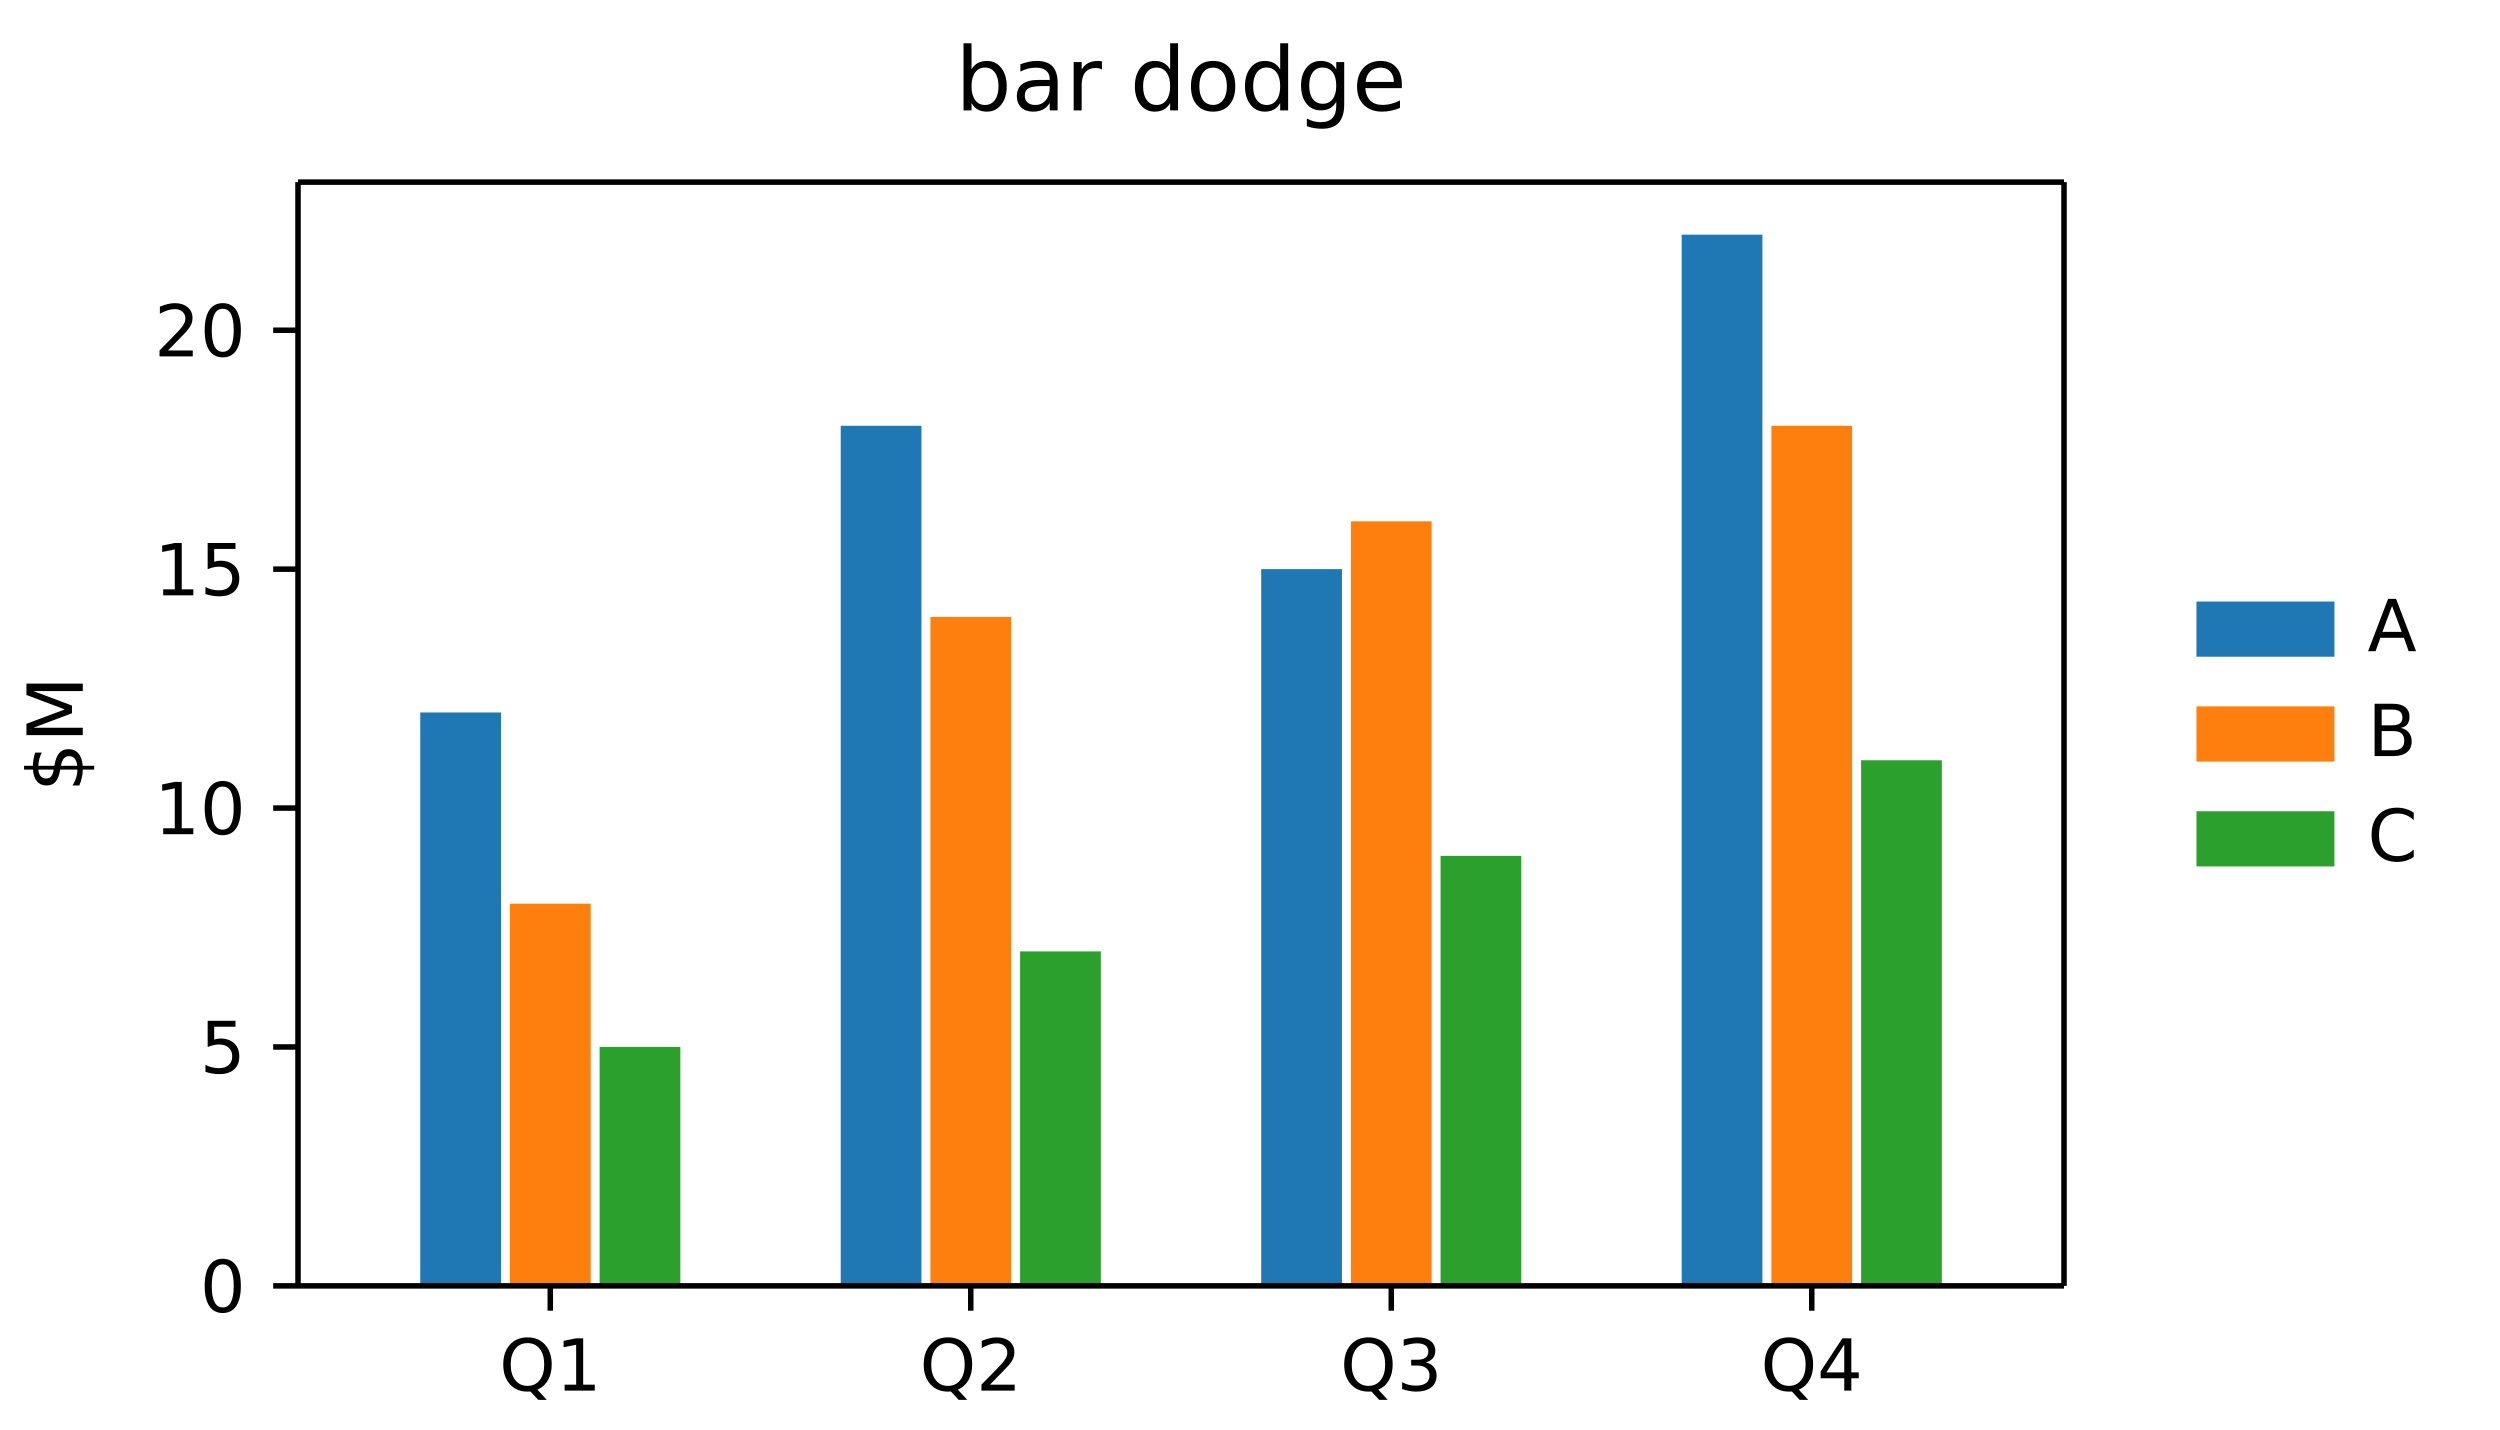
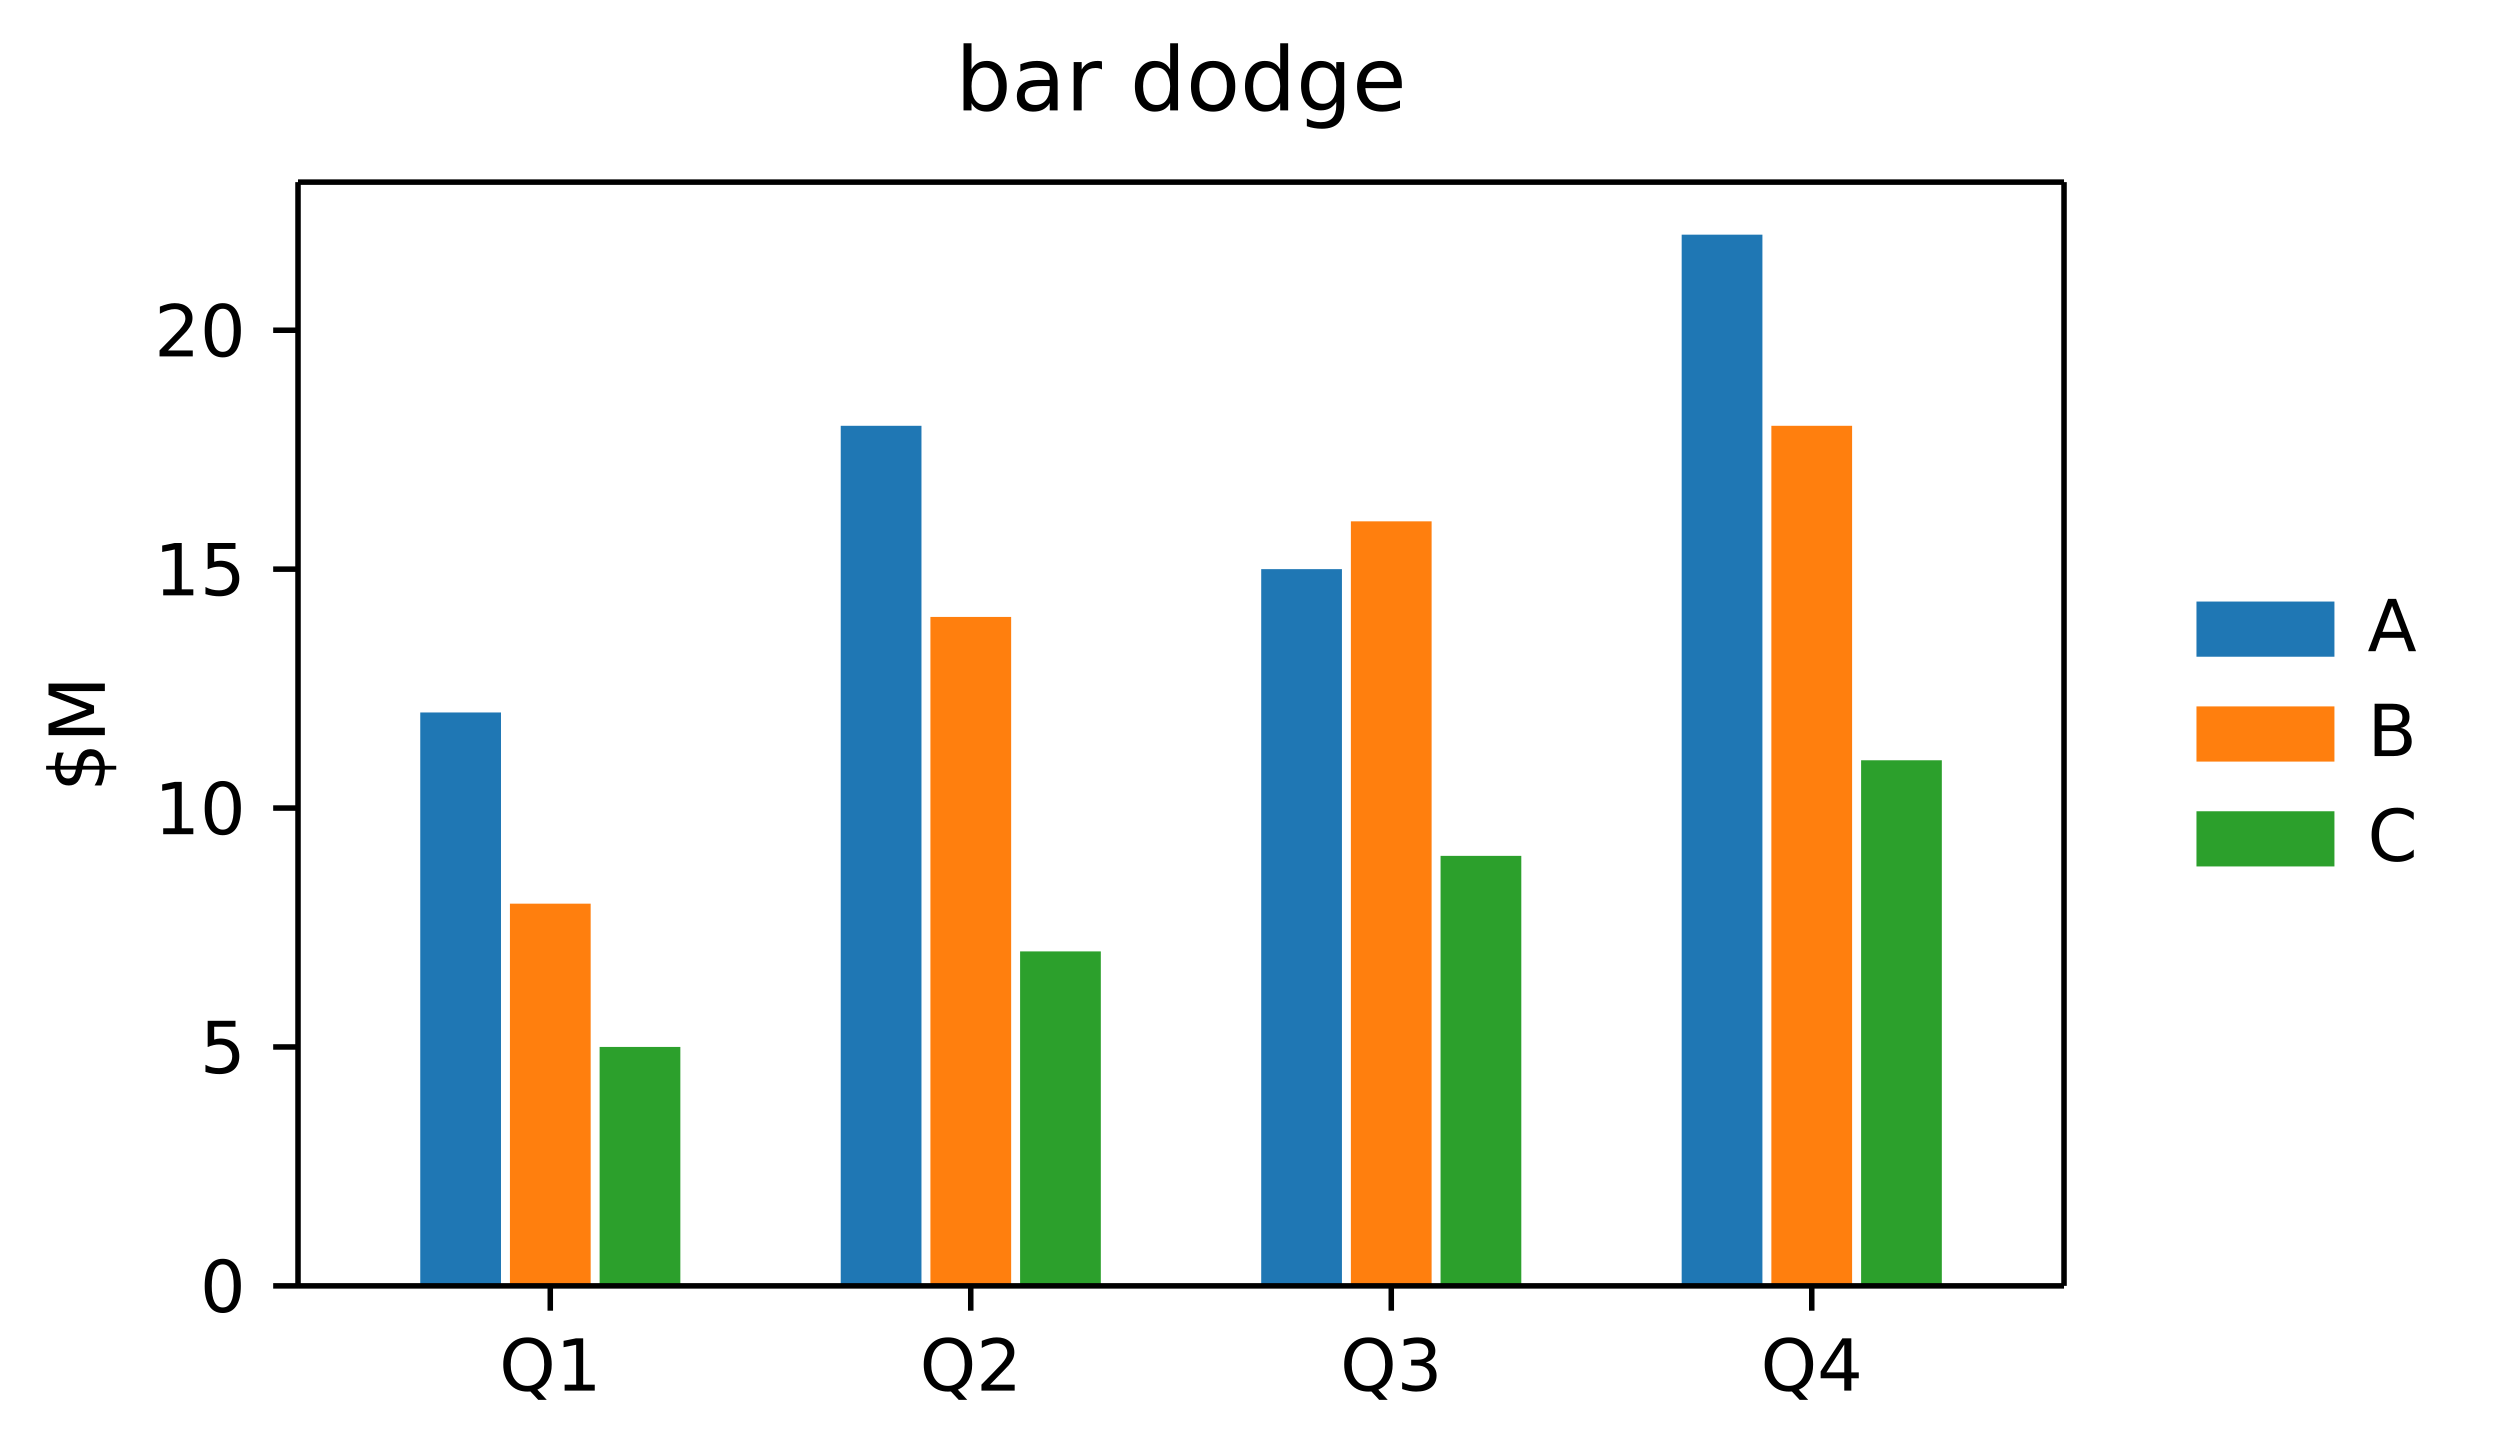
- <svg xmlns="http://www.w3.org/2000/svg" width="453" height="259" viewBox="0 0 453 259" font-family="DejaVu Sans, Bitstream Vera Sans, Verdana, Arial, sans-serif" font-size="11" style="background:#fff" data-plotlet-version="0.5.0" data-plotlet-schema="2" data-plotlet-kind="figure">
-   <g transform="translate(54,33)" data-plotlet-kind="panel" data-plotlet-title="bar dodge" data-plotlet-ylabel="$M" data-plotlet-xscale="category" data-plotlet-yscale="linear" data-plotlet-ylim="0,23.1" data-plotlet-panel-bbox="0,0,453,259" data-plotlet-data-area="54,33,320,200">
+ <svg xmlns="http://www.w3.org/2000/svg" width="453" height="259" viewBox="0 0 453 259" font-family="DejaVu Sans, Bitstream Vera Sans, Verdana, Arial, sans-serif" font-size="11" style="background:#fff" data-plotlet-version="0.5.1" data-plotlet-schema="2" data-plotlet-kind="figure">
+   <g transform="translate(54,33)" data-plotlet-kind="panel" data-plotlet-title="bar dodge" data-plotlet-ylabel="$M" data-plotlet-xscale="category" data-plotlet-yscale="linear" data-plotlet-ylim="0,23.1" data-plotlet-panel-bbox="4,4,445,251" data-plotlet-data-area="50,29,320,200">
    <svg x="0" y="0" width="320" height="200" overflow="hidden">
      <g class="plotlet-artist" data-plotlet-type="bar" data-plotlet-index="0" data-plotlet-color="#1f77b4" data-plotlet-n="4" data-plotlet-y-min="5" data-plotlet-y-max="22">
        <rect x="22.15" y="96.10" width="14.63" height="103.90" fill="#1f77b4" />
        <rect x="98.34" y="44.16" width="14.63" height="155.84" fill="#1f77b4" />
        <rect x="174.53" y="70.13" width="14.63" height="129.87" fill="#1f77b4" />
        <rect x="250.72" y="9.52" width="14.63" height="190.48" fill="#1f77b4" />
        <rect x="38.40" y="130.74" width="14.63" height="69.26" fill="#ff7f0e" />
        <rect x="114.59" y="78.79" width="14.63" height="121.21" fill="#ff7f0e" />
        <rect x="190.78" y="61.47" width="14.63" height="138.53" fill="#ff7f0e" />
        <rect x="266.97" y="44.16" width="14.63" height="155.84" fill="#ff7f0e" />
        <rect x="54.65" y="156.71" width="14.63" height="43.29" fill="#2ca02c" />
        <rect x="130.84" y="139.39" width="14.63" height="60.61" fill="#2ca02c" />
        <rect x="207.03" y="122.08" width="14.63" height="77.92" fill="#2ca02c" />
        <rect x="283.23" y="104.76" width="14.63" height="95.24" fill="#2ca02c" />
      </g>
    </svg>
    <line x1="0.00" x2="320.00" y1="0.00" y2="0.00" stroke="#000000" stroke-width="1.00" />
    <line x1="0.00" x2="320.00" y1="200.00" y2="200.00" stroke="#000000" stroke-width="1.00" />
    <line x1="0.00" x2="0.00" y1="0.00" y2="200.00" stroke="#000000" stroke-width="1.00" />
    <line x1="320.00" x2="320.00" y1="0.00" y2="200.00" stroke="#000000" stroke-width="1.00" />
    <line x1="45.71" x2="45.71" y1="200.00" y2="204.50" stroke="#000000" stroke-width="1.00" />
    <path d="M41.59 210.37Q40.19 210.37 39.37 211.41Q38.54 212.45 38.54 214.25Q38.54 216.04 39.37 217.08Q40.19 218.12 41.59 218.12Q42.98 218.12 43.80 217.08Q44.61 216.04 44.61 214.25Q44.61 212.45 43.80 211.41Q42.98 210.37 41.59 210.37ZM43.38 218.81 45.07 220.65H43.52L42.12 219.14Q41.91 219.15 41.80 219.15Q41.69 219.16 41.59 219.16Q39.59 219.16 38.39 217.82Q37.19 216.49 37.19 214.25Q37.19 212.00 38.39 210.66Q39.59 209.33 41.59 209.33Q43.58 209.33 44.77 210.66Q45.97 212.00 45.97 214.25Q45.97 215.90 45.30 217.07Q44.64 218.25 43.38 218.81ZM48.31 217.90H50.40V210.67L48.12 211.12V209.96L50.39 209.50H51.67V217.90H53.77V218.98H48.31Z" fill="#000" />
    <line x1="121.90" x2="121.90" y1="200.00" y2="204.50" stroke="#000000" stroke-width="1.00" />
    <path d="M117.78 210.37Q116.38 210.37 115.56 211.41Q114.74 212.45 114.74 214.25Q114.74 216.04 115.56 217.08Q116.38 218.12 117.78 218.12Q119.17 218.12 119.99 217.08Q120.80 216.04 120.80 214.25Q120.80 212.45 119.99 211.41Q119.17 210.37 117.78 210.37ZM119.57 218.81 121.26 220.65H119.71L118.31 219.14Q118.10 219.15 117.99 219.15Q117.88 219.16 117.78 219.16Q115.78 219.16 114.58 217.82Q113.38 216.49 113.38 214.25Q113.38 212.00 114.58 210.66Q115.78 209.33 117.78 209.33Q119.77 209.33 120.96 210.66Q122.16 212.00 122.16 214.25Q122.16 215.90 121.49 217.07Q120.83 218.25 119.57 218.81ZM125.38 217.90H129.86V218.98H123.84V217.90Q124.57 217.14 125.83 215.87Q127.09 214.60 127.41 214.23Q128.03 213.54 128.27 213.06Q128.52 212.58 128.52 212.12Q128.52 211.36 127.99 210.88Q127.46 210.41 126.61 210.41Q126.00 210.41 125.33 210.62Q124.66 210.83 123.90 211.25V209.96Q124.68 209.65 125.35 209.49Q126.02 209.33 126.58 209.33Q128.05 209.33 128.93 210.06Q129.80 210.80 129.80 212.03Q129.80 212.62 129.59 213.14Q129.37 213.66 128.79 214.38Q128.63 214.56 127.78 215.44Q126.93 216.32 125.38 217.90Z" fill="#000" />
    <line x1="198.10" x2="198.10" y1="200.00" y2="204.50" stroke="#000000" stroke-width="1.00" />
    <path d="M193.97 210.37Q192.57 210.37 191.75 211.41Q190.93 212.45 190.93 214.25Q190.93 216.04 191.75 217.08Q192.57 218.12 193.97 218.12Q195.36 218.12 196.18 217.08Q196.99 216.04 196.99 214.25Q196.99 212.45 196.18 211.41Q195.36 210.37 193.97 210.37ZM195.76 218.81 197.45 220.65H195.90L194.50 219.14Q194.29 219.15 194.18 219.15Q194.07 219.16 193.97 219.16Q191.97 219.16 190.77 217.82Q189.57 216.49 189.57 214.25Q189.57 212.00 190.77 210.66Q191.97 209.33 193.97 209.33Q195.96 209.33 197.15 210.66Q198.35 212.00 198.35 214.25Q198.35 215.90 197.68 217.07Q197.02 218.25 195.76 218.81ZM204.35 213.87Q205.27 214.06 205.79 214.69Q206.31 215.31 206.31 216.22Q206.31 217.62 205.34 218.39Q204.38 219.16 202.60 219.16Q202.00 219.16 201.37 219.04Q200.74 218.93 200.07 218.69V217.45Q200.60 217.76 201.23 217.92Q201.87 218.08 202.56 218.08Q203.77 218.08 204.40 217.61Q205.03 217.13 205.03 216.22Q205.03 215.38 204.44 214.91Q203.86 214.44 202.81 214.44H201.70V213.38H202.86Q203.80 213.38 204.31 213.01Q204.81 212.63 204.81 211.92Q204.81 211.19 204.29 210.80Q203.77 210.41 202.81 210.41Q202.28 210.41 201.68 210.52Q201.08 210.64 200.35 210.88V209.73Q201.08 209.53 201.72 209.43Q202.36 209.33 202.92 209.33Q204.38 209.33 205.23 209.99Q206.08 210.66 206.08 211.79Q206.08 212.57 205.63 213.11Q205.18 213.66 204.35 213.87Z" fill="#000" />
    <line x1="274.29" x2="274.29" y1="200.00" y2="204.50" stroke="#000000" stroke-width="1.00" />
    <path d="M270.16 210.37Q268.76 210.37 267.94 211.41Q267.12 212.45 267.12 214.25Q267.12 216.04 267.94 217.08Q268.76 218.12 270.16 218.12Q271.55 218.12 272.37 217.08Q273.18 216.04 273.18 214.25Q273.18 212.45 272.37 211.41Q271.55 210.37 270.16 210.37ZM271.95 218.81 273.64 220.65H272.09L270.69 219.14Q270.48 219.15 270.37 219.15Q270.26 219.16 270.16 219.16Q268.16 219.16 266.96 217.82Q265.76 216.49 265.76 214.25Q265.76 212.00 266.96 210.66Q268.16 209.33 270.16 209.33Q272.15 209.33 273.34 210.66Q274.54 212.00 274.54 214.25Q274.54 215.90 273.87 217.07Q273.21 218.25 271.95 218.81ZM280.18 210.62 276.94 215.68H280.18ZM279.84 209.50H281.46V215.68H282.81V216.74H281.46V218.98H280.18V216.74H275.90V215.50Z" fill="#000" />
    <line x1="0.00" x2="-4.50" y1="200.00" y2="200.00" stroke="#000000" stroke-width="1.00" />
    <path d="M-13.64 196.11Q-14.63 196.11 -15.13 197.08Q-15.63 198.05 -15.63 200.01Q-15.63 201.96 -15.13 202.93Q-14.63 203.91 -13.64 203.91Q-12.64 203.91 -12.14 202.93Q-11.65 201.96 -11.65 200.01Q-11.65 198.05 -12.14 197.08Q-12.64 196.11 -13.64 196.11ZM-13.64 195.09Q-12.05 195.09 -11.20 196.35Q-10.36 197.61 -10.36 200.01Q-10.36 202.40 -11.20 203.66Q-12.05 204.92 -13.64 204.92Q-15.23 204.92 -16.07 203.66Q-16.91 202.40 -16.91 200.01Q-16.91 197.61 -16.07 196.35Q-15.23 195.09 -13.64 195.09Z" fill="#000" />
    <line x1="0.00" x2="-4.50" y1="156.71" y2="156.71" stroke="#000000" stroke-width="1.00" />
    <path d="M-16.37 151.97H-11.33V153.05H-15.19V155.37Q-14.91 155.28 -14.64 155.23Q-14.36 155.18 -14.08 155.18Q-12.49 155.18 -11.56 156.05Q-10.64 156.92 -10.64 158.41Q-10.64 159.94 -11.59 160.79Q-12.54 161.63 -14.27 161.63Q-14.87 161.63 -15.49 161.53Q-16.11 161.43 -16.77 161.23V159.94Q-16.20 160.25 -15.59 160.40Q-14.98 160.55 -14.30 160.55Q-13.20 160.55 -12.56 159.98Q-11.92 159.40 -11.92 158.41Q-11.92 157.42 -12.56 156.84Q-13.20 156.26 -14.30 156.26Q-14.81 156.26 -15.32 156.38Q-15.83 156.49 -16.37 156.73Z" fill="#000" />
    <line x1="0.00" x2="-4.50" y1="113.42" y2="113.42" stroke="#000000" stroke-width="1.00" />
    <path d="M-24.43 117.08H-22.33V109.85L-24.61 110.31V109.14L-22.35 108.68H-21.07V117.08H-18.97V118.16H-24.43ZM-13.64 109.53Q-14.63 109.53 -15.13 110.50Q-15.63 111.47 -15.63 113.43Q-15.63 115.38 -15.13 116.35Q-14.63 117.33 -13.64 117.33Q-12.64 117.33 -12.14 116.35Q-11.65 115.38 -11.65 113.43Q-11.65 111.47 -12.14 110.50Q-12.64 109.53 -13.64 109.53ZM-13.64 108.51Q-12.05 108.51 -11.20 109.77Q-10.36 111.03 -10.36 113.43Q-10.36 115.82 -11.20 117.08Q-12.05 118.34 -13.64 118.34Q-15.23 118.34 -16.07 117.08Q-16.91 115.82 -16.91 113.43Q-16.91 111.03 -16.07 109.77Q-15.23 108.51 -13.64 108.51Z" fill="#000" />
    <line x1="0.00" x2="-4.50" y1="70.13" y2="70.13" stroke="#000000" stroke-width="1.00" />
    <path d="M-24.43 73.79H-22.33V66.56L-24.61 67.02V65.85L-22.35 65.39H-21.07V73.79H-18.97V74.87H-24.43ZM-16.37 65.39H-11.33V66.47H-15.19V68.79Q-14.91 68.70 -14.64 68.65Q-14.36 68.60 -14.08 68.60Q-12.49 68.60 -11.56 69.47Q-10.64 70.34 -10.64 71.83Q-10.64 73.36 -11.59 74.21Q-12.54 75.05 -14.27 75.05Q-14.87 75.05 -15.49 74.95Q-16.11 74.85 -16.77 74.65V73.36Q-16.20 73.67 -15.59 73.82Q-14.98 73.97 -14.30 73.97Q-13.20 73.97 -12.56 73.40Q-11.92 72.82 -11.92 71.83Q-11.92 70.84 -12.56 70.26Q-13.20 69.68 -14.30 69.68Q-14.81 69.68 -15.32 69.80Q-15.83 69.91 -16.37 70.15Z" fill="#000" />
    <line x1="0.00" x2="-4.50" y1="26.84" y2="26.84" stroke="#000000" stroke-width="1.00" />
    <path d="M-23.55 30.50H-19.07V31.58H-25.09V30.50Q-24.36 29.74 -23.10 28.47Q-21.84 27.20 -21.52 26.83Q-20.90 26.14 -20.66 25.66Q-20.41 25.18 -20.41 24.72Q-20.41 23.96 -20.94 23.49Q-21.47 23.01 -22.32 23.01Q-22.93 23.01 -23.59 23.22Q-24.26 23.43 -25.03 23.85V22.56Q-24.25 22.25 -23.58 22.09Q-22.91 21.93 -22.35 21.93Q-20.88 21.93 -20.00 22.67Q-19.12 23.40 -19.12 24.63Q-19.12 25.22 -19.34 25.74Q-19.56 26.27 -20.14 26.98Q-20.30 27.16 -21.15 28.04Q-22.00 28.92 -23.55 30.50ZM-13.64 22.95Q-14.63 22.95 -15.13 23.92Q-15.63 24.89 -15.63 26.85Q-15.63 28.80 -15.13 29.77Q-14.63 30.75 -13.64 30.75Q-12.64 30.75 -12.14 29.77Q-11.65 28.80 -11.65 26.85Q-11.65 24.89 -12.14 23.92Q-12.64 22.95 -13.64 22.95ZM-13.64 21.93Q-12.05 21.93 -11.20 23.19Q-10.36 24.45 -10.36 26.85Q-10.36 29.24 -11.20 30.50Q-12.05 31.76 -13.64 31.76Q-15.23 31.76 -16.07 30.50Q-16.91 29.24 -16.91 26.85Q-16.91 24.45 -16.07 23.19Q-15.23 21.93 -13.64 21.93Z" fill="#000" />
-     <g transform="rotate(-90.00 -39.00 100.00)">
-       <path d="M-44.76 102.06H-45.45L-45.45 100.00Q-46.17 99.99 -46.89 99.83Q-47.61 99.68 -48.33 99.37V98.14Q-47.63 98.58 -46.92 98.80Q-46.21 99.02 -45.45 99.03V95.91Q-46.96 95.67 -47.64 95.08Q-48.33 94.49 -48.33 93.46Q-48.33 92.35 -47.59 91.71Q-46.84 91.07 -45.45 90.97V89.36H-44.76V90.95Q-44.13 90.98 -43.53 91.08Q-42.94 91.19 -42.37 91.37V92.57Q-42.94 92.28 -43.54 92.12Q-44.13 91.97 -44.76 91.94V94.86Q-43.21 95.10 -42.48 95.71Q-41.75 96.33 -41.75 97.40Q-41.75 98.55 -42.52 99.22Q-43.30 99.88 -44.76 99.99ZM-45.45 94.74V91.93Q-46.24 92.02 -46.66 92.38Q-47.07 92.75 -47.07 93.35Q-47.07 93.94 -46.69 94.26Q-46.30 94.59 -45.45 94.74ZM-44.76 96.05V99.01Q-43.89 98.89 -43.45 98.52Q-43.01 98.14 -43.01 97.53Q-43.01 96.92 -43.43 96.57Q-43.85 96.21 -44.76 96.05ZM-39.21 89.79H-37.15L-34.55 96.74L-31.93 89.79H-29.87V100.00H-31.22V91.04L-33.85 98.04H-35.24L-37.87 91.04V100.00H-39.21Z" fill="#000" />
+     <g transform="rotate(-90.00 -35.00 100.00)">
+       <path d="M-40.76 102.06H-41.45L-41.45 100.00Q-42.17 99.99 -42.89 99.83Q-43.61 99.68 -44.33 99.37V98.14Q-43.63 98.58 -42.92 98.80Q-42.21 99.02 -41.45 99.03V95.91Q-42.96 95.67 -43.64 95.08Q-44.33 94.49 -44.33 93.46Q-44.33 92.35 -43.59 91.71Q-42.84 91.07 -41.45 90.97V89.36H-40.76V90.95Q-40.13 90.98 -39.53 91.08Q-38.94 91.19 -38.37 91.37V92.57Q-38.94 92.28 -39.54 92.12Q-40.13 91.97 -40.76 91.94V94.86Q-39.21 95.10 -38.48 95.71Q-37.75 96.33 -37.75 97.40Q-37.75 98.55 -38.52 99.22Q-39.30 99.88 -40.76 99.99ZM-41.45 94.74V91.93Q-42.24 92.02 -42.66 92.38Q-43.07 92.75 -43.07 93.35Q-43.07 93.94 -42.69 94.26Q-42.30 94.59 -41.45 94.74ZM-40.76 96.05V99.01Q-39.89 98.89 -39.45 98.52Q-39.01 98.14 -39.01 97.53Q-39.01 96.92 -39.43 96.57Q-39.85 96.21 -40.76 96.05ZM-35.21 89.79H-33.15L-30.55 96.74L-27.93 89.79H-25.87V100.00H-27.22V91.04L-29.85 98.04H-31.24L-33.87 91.04V100.00H-35.21Z" fill="#000" />
    </g>
    <path d="M126.93 -17.37Q126.93 -18.95 126.27 -19.86Q125.62 -20.76 124.48 -20.76Q123.34 -20.76 122.69 -19.86Q122.04 -18.95 122.04 -17.37Q122.04 -15.78 122.69 -14.88Q123.34 -13.98 124.48 -13.98Q125.62 -13.98 126.27 -14.88Q126.93 -15.78 126.93 -17.37ZM122.04 -20.42Q122.49 -21.20 123.18 -21.58Q123.87 -21.96 124.83 -21.96Q126.43 -21.96 127.42 -20.70Q128.42 -19.43 128.42 -17.37Q128.42 -15.30 127.42 -14.04Q126.43 -12.77 124.83 -12.77Q123.87 -12.77 123.18 -13.15Q122.49 -13.53 122.04 -14.31V-13.00H120.59V-25.16H122.04ZM134.78 -17.40Q133.04 -17.40 132.36 -17.00Q131.69 -16.60 131.69 -15.64Q131.69 -14.88 132.20 -14.43Q132.70 -13.98 133.57 -13.98Q134.76 -13.98 135.48 -14.82Q136.21 -15.67 136.21 -17.08V-17.40ZM137.64 -17.99V-13.00H136.21V-14.33Q135.71 -13.53 134.98 -13.15Q134.25 -12.77 133.18 -12.77Q131.84 -12.77 131.05 -13.53Q130.25 -14.28 130.25 -15.55Q130.25 -17.02 131.24 -17.77Q132.23 -18.52 134.19 -18.52H136.21V-18.66Q136.21 -19.66 135.55 -20.20Q134.90 -20.74 133.72 -20.74Q132.97 -20.74 132.26 -20.56Q131.55 -20.38 130.89 -20.02V-21.35Q131.68 -21.66 132.43 -21.81Q133.17 -21.96 133.87 -21.96Q135.77 -21.96 136.71 -20.98Q137.64 -19.99 137.64 -17.99ZM145.68 -20.41Q145.43 -20.55 145.15 -20.61Q144.86 -20.68 144.52 -20.68Q143.30 -20.68 142.65 -19.89Q142.00 -19.09 142.00 -17.61V-13.00H140.55V-21.75H142.00V-20.39Q142.45 -21.19 143.18 -21.57Q143.90 -21.96 144.94 -21.96Q145.09 -21.96 145.27 -21.94Q145.45 -21.92 145.67 -21.88ZM158.03 -20.42V-25.16H159.46V-13.00H158.03V-14.31Q157.57 -13.53 156.88 -13.15Q156.19 -12.77 155.22 -12.77Q153.64 -12.77 152.64 -14.04Q151.64 -15.30 151.64 -17.37Q151.64 -19.43 152.64 -20.70Q153.64 -21.96 155.22 -21.96Q156.19 -21.96 156.88 -21.58Q157.57 -21.20 158.03 -20.42ZM153.13 -17.37Q153.13 -15.78 153.78 -14.88Q154.43 -13.98 155.57 -13.98Q156.71 -13.98 157.37 -14.88Q158.03 -15.78 158.03 -17.37Q158.03 -18.95 157.37 -19.86Q156.71 -20.76 155.57 -20.76Q154.43 -20.76 153.78 -19.86Q153.13 -18.95 153.13 -17.37ZM165.82 -20.74Q164.66 -20.74 163.99 -19.84Q163.32 -18.94 163.32 -17.37Q163.32 -15.80 163.98 -14.89Q164.65 -13.99 165.82 -13.99Q166.96 -13.99 167.64 -14.90Q168.31 -15.80 168.31 -17.37Q168.31 -18.92 167.64 -19.83Q166.96 -20.74 165.82 -20.74ZM165.82 -21.96Q167.69 -21.96 168.76 -20.74Q169.83 -19.52 169.83 -17.37Q169.83 -15.22 168.76 -14.00Q167.69 -12.77 165.82 -12.77Q163.93 -12.77 162.87 -14.00Q161.80 -15.22 161.80 -17.37Q161.80 -19.52 162.87 -20.74Q163.93 -21.96 165.82 -21.96ZM177.97 -20.42V-25.16H179.41V-13.00H177.97V-14.31Q177.52 -13.53 176.83 -13.15Q176.14 -12.77 175.17 -12.77Q173.58 -12.77 172.59 -14.04Q171.59 -15.30 171.59 -17.37Q171.59 -19.43 172.59 -20.70Q173.58 -21.96 175.17 -21.96Q176.14 -21.96 176.83 -21.58Q177.52 -21.20 177.97 -20.42ZM173.07 -17.37Q173.07 -15.78 173.73 -14.88Q174.38 -13.98 175.52 -13.98Q176.66 -13.98 177.32 -14.88Q177.97 -15.78 177.97 -17.37Q177.97 -18.95 177.32 -19.86Q176.66 -20.76 175.52 -20.76Q174.38 -20.76 173.73 -19.86Q173.07 -18.95 173.07 -17.37ZM188.13 -17.48Q188.13 -19.04 187.48 -19.90Q186.84 -20.76 185.68 -20.76Q184.52 -20.76 183.88 -19.90Q183.23 -19.04 183.23 -17.48Q183.23 -15.92 183.88 -15.06Q184.52 -14.20 185.68 -14.20Q186.84 -14.20 187.48 -15.06Q188.13 -15.92 188.13 -17.48ZM189.57 -14.09Q189.57 -11.85 188.57 -10.76Q187.58 -9.67 185.54 -9.67Q184.78 -9.67 184.11 -9.79Q183.43 -9.90 182.80 -10.13V-11.53Q183.43 -11.19 184.05 -11.02Q184.67 -10.86 185.31 -10.86Q186.72 -10.86 187.43 -11.60Q188.13 -12.34 188.13 -13.83V-14.54Q187.68 -13.77 186.99 -13.38Q186.29 -13.00 185.32 -13.00Q183.71 -13.00 182.73 -14.23Q181.75 -15.45 181.75 -17.48Q181.75 -19.51 182.73 -20.73Q183.71 -21.96 185.32 -21.96Q186.29 -21.96 186.99 -21.58Q187.68 -21.20 188.13 -20.42V-21.75H189.57ZM200.01 -17.73V-17.03H193.40Q193.50 -15.55 194.30 -14.77Q195.10 -13.99 196.53 -13.99Q197.36 -13.99 198.13 -14.20Q198.91 -14.40 199.68 -14.80V-13.45Q198.90 -13.12 198.09 -12.95Q197.28 -12.77 196.44 -12.77Q194.35 -12.77 193.12 -13.99Q191.90 -15.21 191.90 -17.29Q191.90 -19.44 193.06 -20.70Q194.22 -21.96 196.19 -21.96Q197.96 -21.96 198.98 -20.82Q200.01 -19.69 200.01 -17.73ZM198.57 -18.16Q198.56 -19.34 197.91 -20.04Q197.27 -20.74 196.21 -20.74Q195.00 -20.74 194.28 -20.06Q193.56 -19.38 193.45 -18.15Z" fill="#000" />
    <g transform="translate(333.00,63.50)">
      <rect x="11.00" y="12.50" width="25.00" height="10.00" fill="#1f77b4" />
      <path d="M46.44 13.29 44.70 18.00H48.19ZM45.72 12.02H47.17L50.79 21.50H49.45L48.59 19.07H44.32L43.45 21.50H42.10Z" fill="#000" />
      <rect x="11.00" y="31.50" width="25.00" height="10.00" fill="#ff7f0e" />
      <path d="M44.56 35.97V39.45H46.61Q47.65 39.45 48.15 39.02Q48.65 38.59 48.65 37.71Q48.65 36.82 48.15 36.40Q47.65 35.97 46.61 35.97ZM44.56 32.08V34.93H46.46Q47.40 34.93 47.86 34.58Q48.32 34.23 48.32 33.50Q48.32 32.79 47.86 32.43Q47.40 32.08 46.46 32.08ZM43.28 31.02H46.55Q48.02 31.02 48.81 31.63Q49.60 32.24 49.60 33.37Q49.60 34.23 49.20 34.75Q48.79 35.26 48.00 35.39Q48.95 35.59 49.47 36.24Q50.00 36.88 50.00 37.85Q50.00 39.12 49.13 39.81Q48.27 40.50 46.68 40.50H43.28Z" fill="#000" />
      <rect x="11.00" y="50.50" width="25.00" height="10.00" fill="#2ca02c" />
      <path d="M50.37 50.75V52.10Q49.73 51.50 48.99 51.20Q48.26 50.91 47.43 50.91Q45.81 50.91 44.95 51.90Q44.08 52.89 44.08 54.77Q44.08 56.64 44.95 57.64Q45.81 58.63 47.43 58.63Q48.26 58.63 48.99 58.33Q49.73 58.03 50.37 57.43V58.77Q49.70 59.23 48.95 59.46Q48.20 59.68 47.36 59.68Q45.21 59.68 43.97 58.37Q42.73 57.05 42.73 54.77Q42.73 52.49 43.97 51.17Q45.21 49.85 47.36 49.85Q48.21 49.85 48.96 50.08Q49.71 50.30 50.37 50.75Z" fill="#000" />
    </g>
  </g>
</svg>
